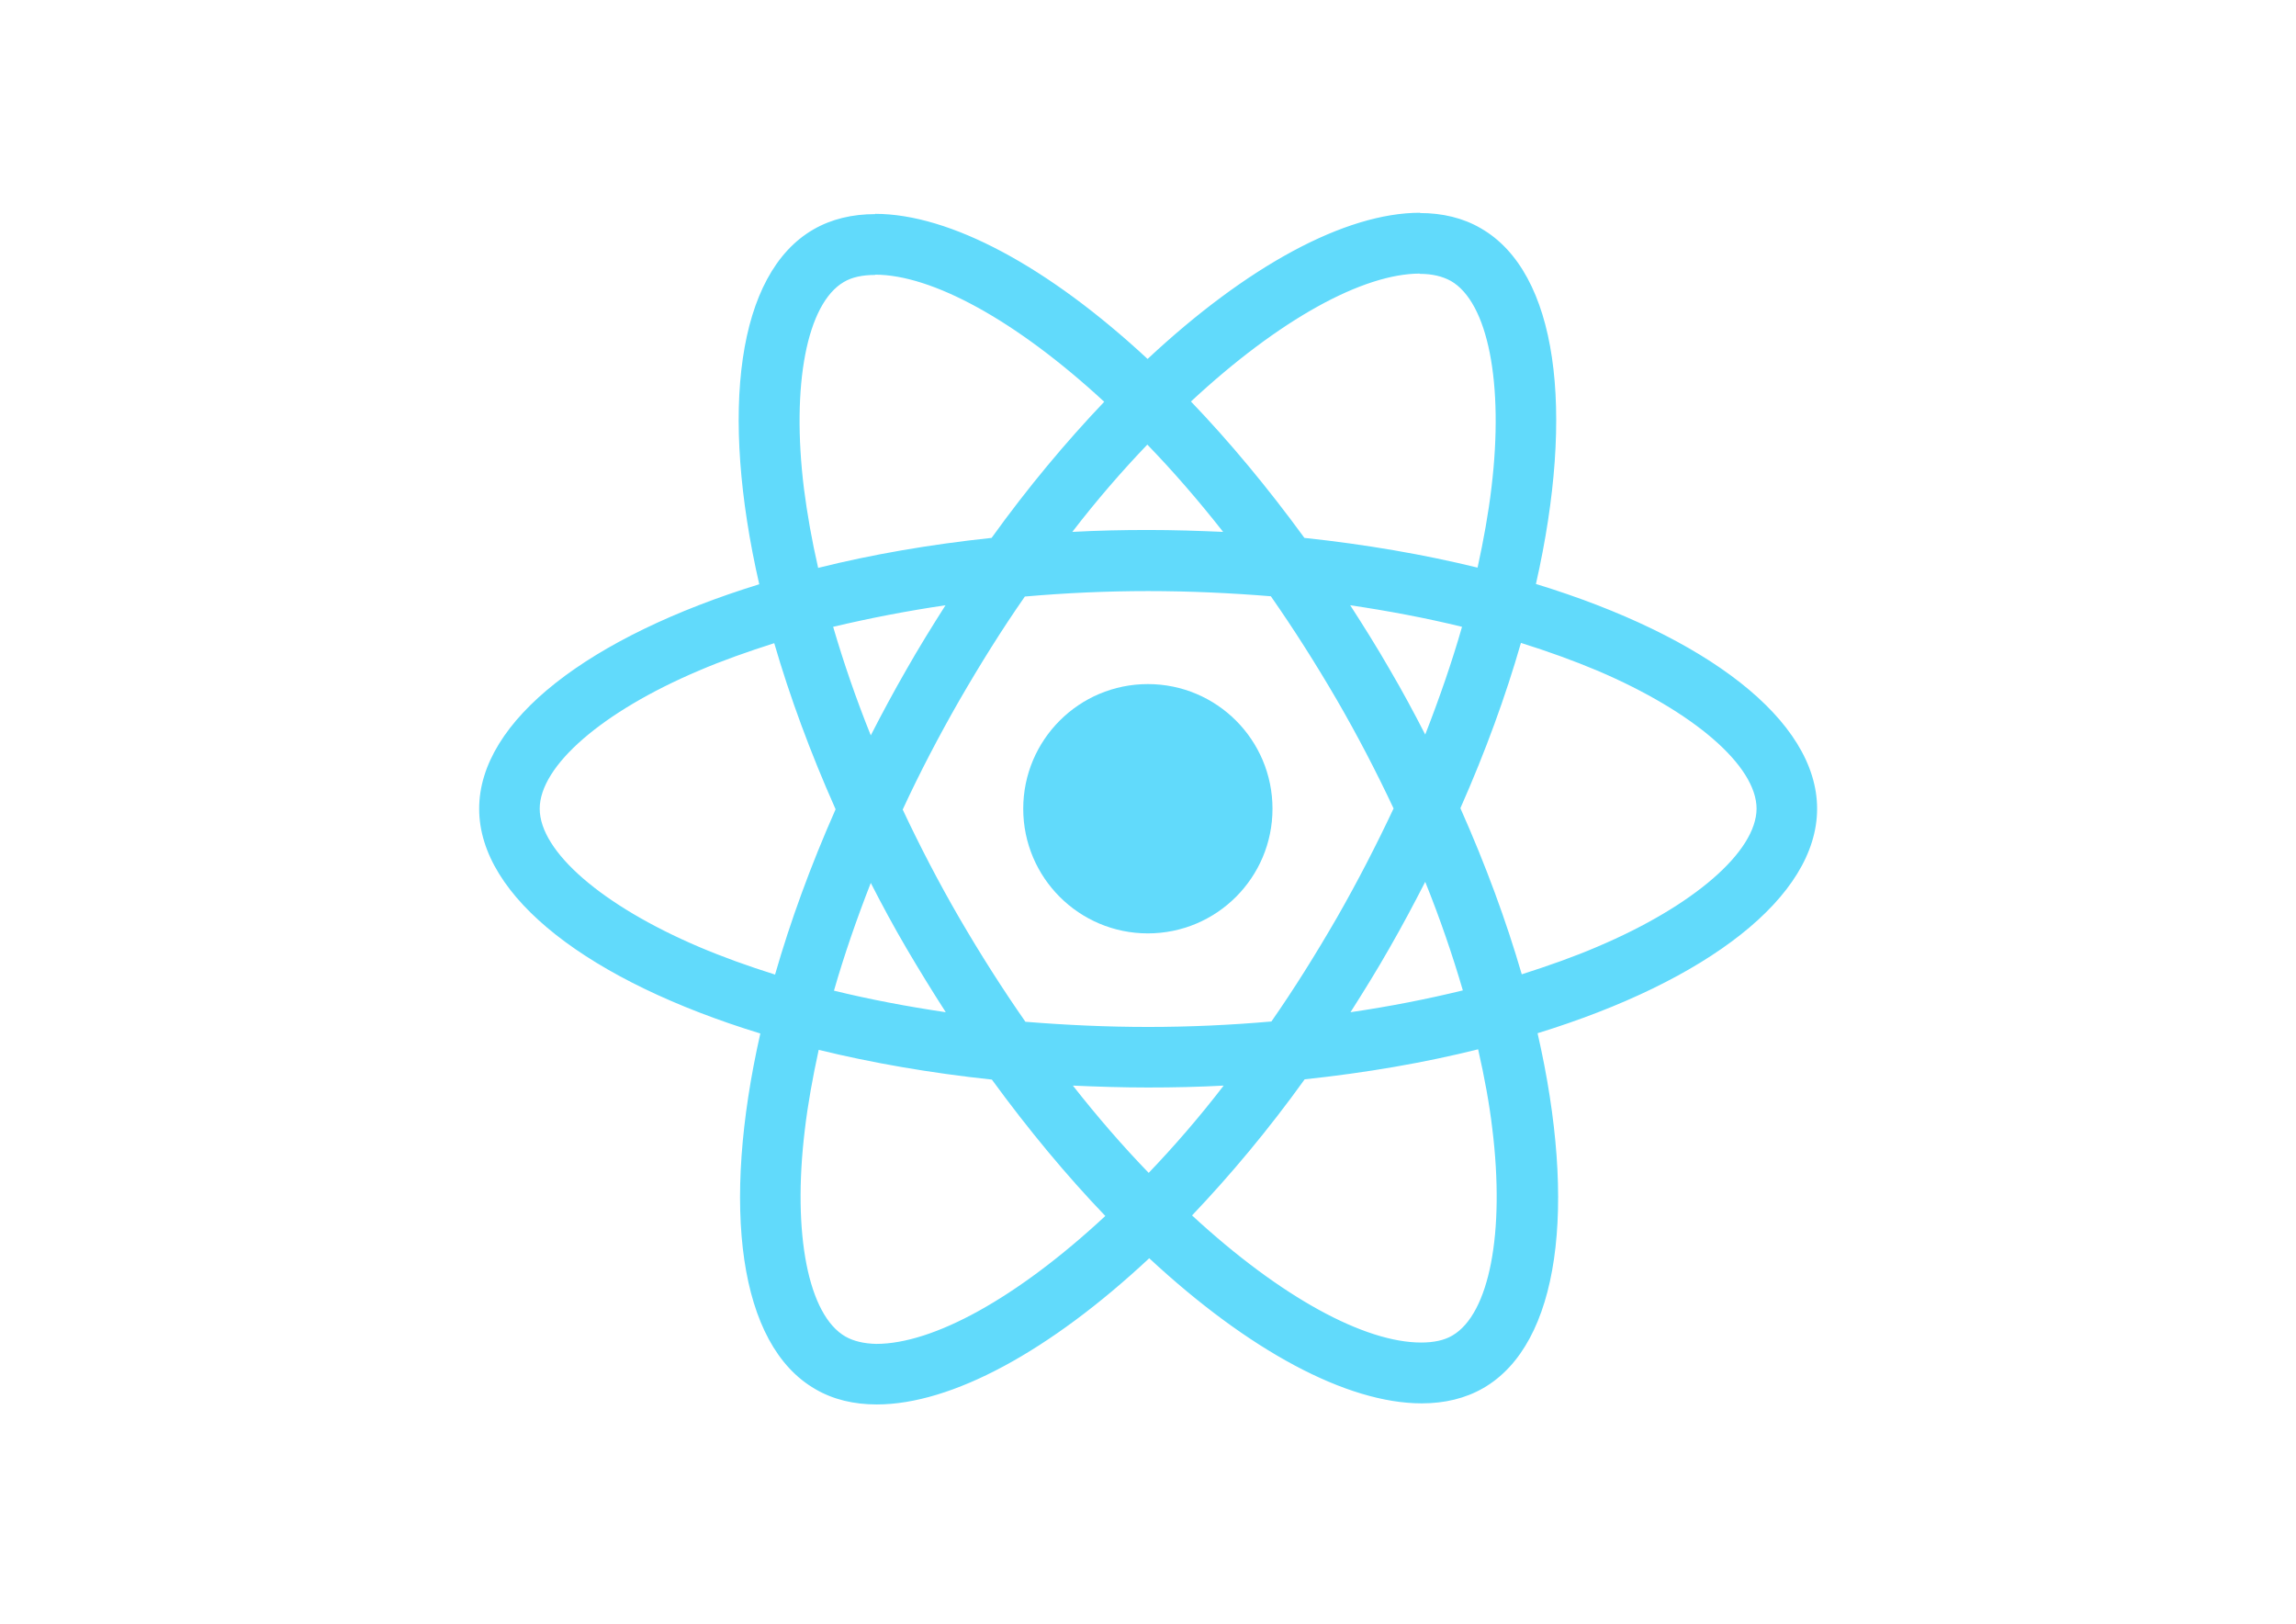
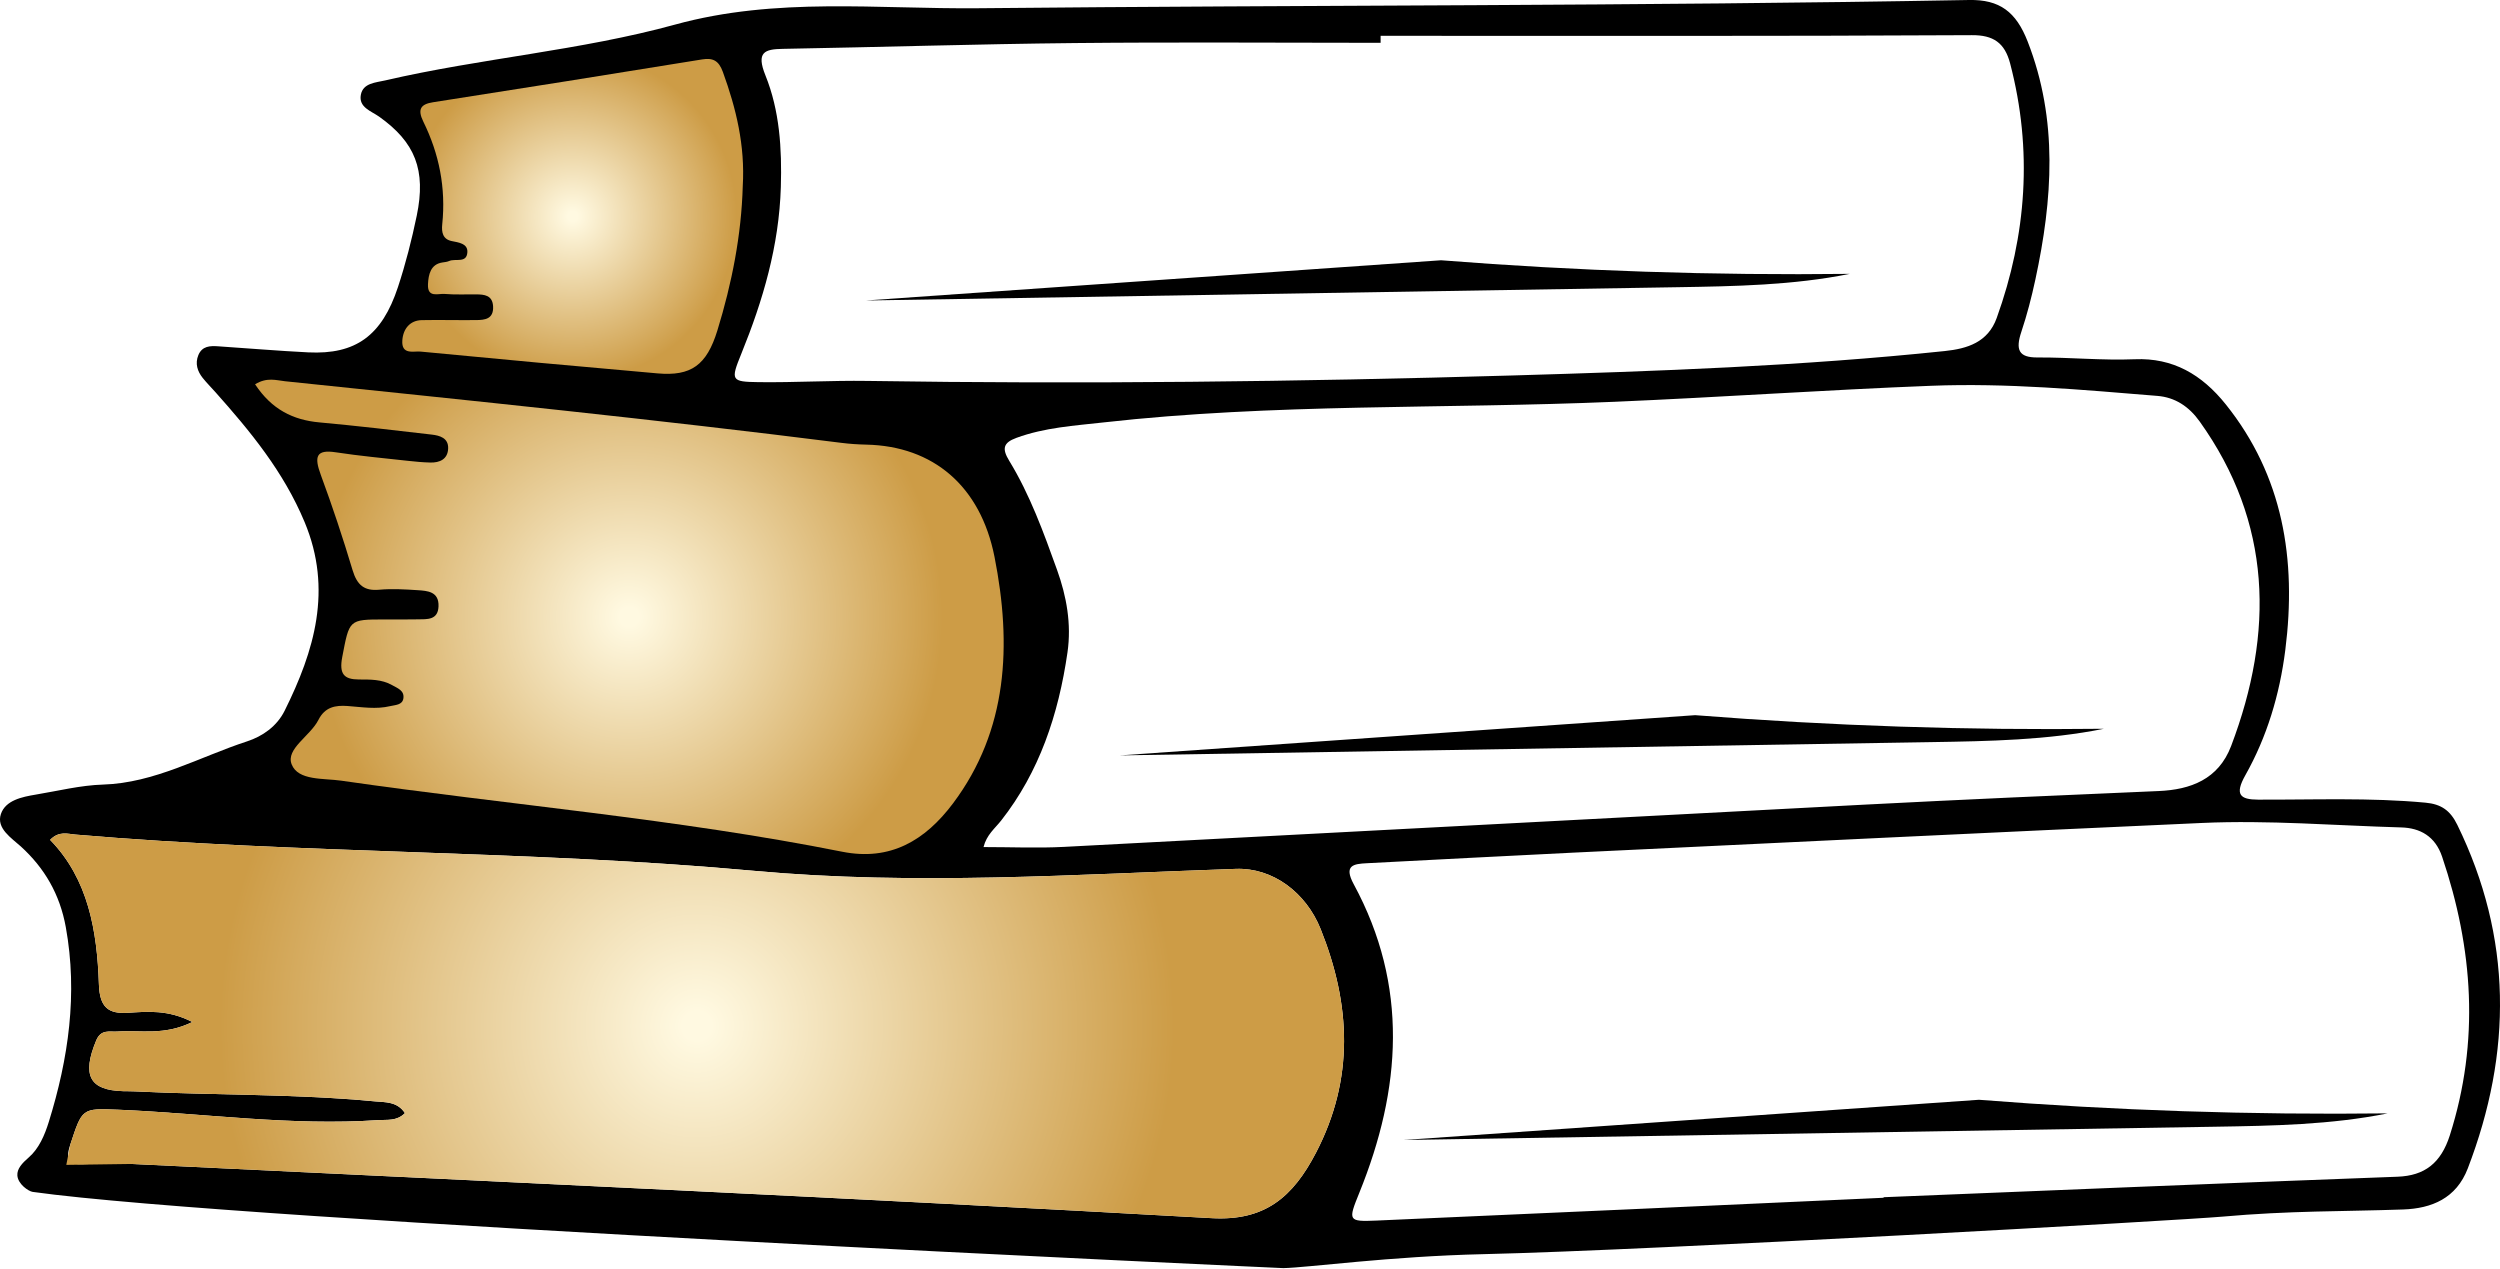
- <svg xmlns="http://www.w3.org/2000/svg" viewBox="0 0 841.9 595.3">
-   <g fill="#61DAFB">
-     <path d="M666.3 296.5c0-32.5-40.7-63.3-103.1-82.4 14.4-63.6 8-114.2-20.2-130.4-6.5-3.8-14.1-5.6-22.4-5.6v22.3c4.6 0 8.3.9 11.4 2.6 13.6 7.8 19.5 37.5 14.9 75.7-1.1 9.4-2.9 19.3-5.1 29.4-19.6-4.8-41-8.5-63.5-10.9-13.5-18.5-27.5-35.3-41.6-50 32.6-30.3 63.2-46.9 84-46.9V78c-27.5 0-63.5 19.6-99.9 53.6-36.4-33.8-72.4-53.2-99.9-53.2v22.3c20.7 0 51.4 16.5 84 46.6-14 14.7-28 31.4-41.3 49.9-22.6 2.4-44 6.1-63.6 11-2.3-10-4-19.7-5.2-29-4.7-38.2 1.1-67.9 14.6-75.8 3-1.8 6.9-2.6 11.5-2.6V78.5c-8.4 0-16 1.8-22.6 5.6-28.1 16.2-34.4 66.7-19.9 130.1-62.2 19.2-102.7 49.9-102.7 82.3 0 32.5 40.7 63.3 103.1 82.4-14.4 63.6-8 114.2 20.2 130.4 6.5 3.8 14.1 5.6 22.5 5.6 27.5 0 63.5-19.6 99.9-53.6 36.4 33.8 72.4 53.2 99.9 53.2 8.4 0 16-1.8 22.6-5.6 28.1-16.2 34.4-66.7 19.9-130.1 62-19.1 102.5-49.9 102.5-82.3zm-130.2-66.7c-3.7 12.9-8.3 26.2-13.5 39.5-4.1-8-8.4-16-13.1-24-4.6-8-9.5-15.8-14.4-23.4 14.2 2.1 27.9 4.7 41 7.9zm-45.8 106.5c-7.8 13.5-15.8 26.3-24.1 38.2-14.9 1.3-30 2-45.2 2-15.1 0-30.2-.7-45-1.9-8.3-11.9-16.4-24.6-24.2-38-7.6-13.1-14.5-26.4-20.8-39.8 6.2-13.4 13.2-26.8 20.7-39.9 7.8-13.5 15.8-26.3 24.1-38.2 14.9-1.3 30-2 45.2-2 15.1 0 30.2.7 45 1.9 8.3 11.9 16.4 24.6 24.2 38 7.6 13.1 14.5 26.4 20.8 39.8-6.3 13.4-13.2 26.8-20.7 39.9zm32.3-13c5.4 13.4 10 26.8 13.8 39.8-13.1 3.2-26.9 5.9-41.2 8 4.9-7.7 9.8-15.6 14.4-23.7 4.6-8 8.9-16.1 13-24.1zM421.2 430c-9.3-9.6-18.6-20.3-27.8-32 9 .4 18.2.7 27.5.7 9.4 0 18.7-.2 27.8-.7-9 11.7-18.3 22.4-27.5 32zm-74.4-58.9c-14.2-2.1-27.9-4.7-41-7.9 3.7-12.9 8.3-26.2 13.5-39.5 4.1 8 8.4 16 13.1 24 4.7 8 9.5 15.8 14.4 23.4zM420.7 163c9.3 9.6 18.6 20.3 27.8 32-9-.4-18.2-.7-27.5-.7-9.4 0-18.7.2-27.8.7 9-11.7 18.3-22.4 27.5-32zm-74 58.9c-4.9 7.7-9.8 15.6-14.4 23.7-4.6 8-8.9 16-13 24-5.4-13.4-10-26.8-13.8-39.8 13.1-3.1 26.9-5.8 41.2-7.9zm-90.5 125.2c-35.4-15.1-58.3-34.9-58.3-50.6 0-15.7 22.9-35.6 58.3-50.6 8.6-3.7 18-7 27.7-10.1 5.7 19.6 13.2 40 22.5 60.9-9.2 20.8-16.6 41.1-22.2 60.6-9.9-3.1-19.3-6.5-28-10.2zM310 490c-13.6-7.8-19.5-37.5-14.9-75.7 1.1-9.4 2.9-19.3 5.1-29.4 19.6 4.8 41 8.5 63.5 10.9 13.5 18.5 27.5 35.3 41.6 50-32.6 30.3-63.2 46.9-84 46.9-4.5-.1-8.3-1-11.3-2.7zm237.2-76.2c4.7 38.2-1.1 67.9-14.6 75.8-3 1.8-6.9 2.6-11.5 2.6-20.7 0-51.4-16.5-84-46.6 14-14.7 28-31.4 41.3-49.9 22.6-2.4 44-6.1 63.6-11 2.3 10.1 4.1 19.8 5.2 29.1zm38.5-66.7c-8.6 3.7-18 7-27.7 10.1-5.7-19.6-13.2-40-22.5-60.9 9.2-20.8 16.6-41.1 22.2-60.6 9.9 3.1 19.3 6.5 28.1 10.2 35.4 15.1 58.3 34.9 58.3 50.6-.1 15.7-23 35.6-58.4 50.6zM320.8 78.4z" />
-     <circle cx="420.9" cy="296.5" r="45.7" />
-     <path d="M520.5 78.1z" />
+ <svg xmlns="http://www.w3.org/2000/svg" xmlns:xlink="http://www.w3.org/1999/xlink" id="a" viewBox="0 0 956.24 485.05">
+   <defs>
+     <style>.e{fill:url(#d);}.f{fill:url(#c);}.g{fill:url(#b);}</style>
+     <radialGradient id="b" cx="266.63" cy="392.42" fx="266.63" fy="392.42" r="182.57" gradientTransform="matrix(1, 0, 0, 1, 0, 0)" gradientUnits="userSpaceOnUse">
+       <stop offset=".03" stop-color="#fff9e1" />
+       <stop offset="1" stop-color="#cd9c46" />
+     </radialGradient>
+     <radialGradient id="c" cx="240.73" cy="235.96" fx="240.73" fy="235.96" r="119.84" xlink:href="#b" />
+     <radialGradient id="d" cx="219.06" cy="82.77" fx="219.06" fy="82.77" r="62.76" xlink:href="#b" />
+   </defs>
+   <path d="M536.86,436.05c113.64-1.87,196.71-3.21,310.34-5.08,22.13-.36,44.4-.74,66.1-5.11-52.16,.63-104.35-1.1-156.36-5.2" />
+   <path d="M428.32,288.94c113.64-1.87,196.71-3.21,310.34-5.08,22.13-.36,44.4-.74,66.1-5.11-52.16,.63-104.35-1.1-156.36-5.2" />
+   <path d="M331.11,114.94c113.64-1.87,196.71-3.21,310.34-5.08,22.13-.36,44.4-.74,66.1-5.11-52.16,.63-104.35-1.1-156.36-5.2" />
+   <g>
+     <path d="M12.52,455.9c-1.63-.23-5.67-2.99-5.88-6.3-.16-2.53,1.78-4.66,4.36-6.89,3.87-3.34,6.08-8.48,7.66-13.57,7.53-24.25,11.13-48.96,6.51-74.51-2.28-12.6-8.15-22.63-17.21-30.87-3.51-3.19-9.46-6.9-7.62-12.39,1.77-5.27,8.09-6.56,13.31-7.43,8.57-1.42,17.13-3.58,25.74-3.84,19.72-.6,36.91-10.58,55.17-16.55,5.85-1.91,11.35-5.72,14.32-11.71,11.35-22.84,18.41-46.3,7.64-72.13-8.07-19.36-20.8-34.75-34.13-49.72-1.61-1.81-3.32-3.52-4.84-5.41-2.03-2.53-3.01-5.52-1.68-8.75,1.45-3.5,4.49-3.57,7.44-3.38,11.53,.76,23.06,1.76,34.6,2.33,18.1,.89,28.16-6.31,34.32-25.01,2.93-8.88,5.26-18.05,7.17-27.26,3.64-17.51-.63-28.11-14.37-37.88-3.01-2.14-7.91-3.55-7.01-8.37,.84-4.54,5.73-4.66,9.32-5.5,36.76-8.53,74.57-11.38,110.89-21.36,38.74-10.64,77.5-5.86,116.17-6.25C500.66,1.89,626.91,2.35,753.14,0c11.71-.22,18,4.5,22.43,15.88,11.72,30.07,9.54,60.43,2.95,91.05-1.45,6.75-3.19,13.47-5.36,19.98-2.28,6.86-1.06,9.86,6.13,9.82,12.42-.07,24.86,1.19,37.25,.68,14.56-.6,25.62,5.76,34.88,17.35,21.75,27.22,27.1,59.08,22.7,93.86-2.17,17.13-7.03,33.25-15.3,47.93-4.17,7.41-1.96,9.28,4.85,9.31,21.37,.08,42.74-.84,64.1,1.16,5.96,.56,9.43,2.93,12.15,8.5,21.06,43.12,21.03,87.03,4,131.39-4.41,11.48-13.8,15.32-24.72,15.71-23.1,.81-43.34,.43-69.29,2.75-15.12,1.35-216.77,12.84-282.47,14.34-35.88,.82-67.18,5.16-76.58,5.34,0,0-399-18-478.34-29.15Zm363.66-131.9c10.66,0,20.74,.45,30.77-.07,102.09-5.31,204.18-10.84,306.27-16.16,37.49-1.95,74.99-3.6,112.49-5.2,12.1-.52,22.83-4.43,27.69-17.23,16.53-43.58,15.57-85.49-12.03-124.12-4.11-5.76-9.42-9.24-16.17-9.79-28.8-2.35-57.62-5-86.5-3.87-40.38,1.57-80.72,4.4-121.1,6.12-65.18,2.78-130.53,.59-195.57,7.9-11.19,1.26-22.42,1.93-33.25,5.9-5.07,1.86-5.59,4.14-2.76,8.77,7.91,12.94,13.13,27.34,18.3,41.73,3.64,10.13,5.55,20.69,3.99,31.54-3.43,23.76-10.77,45.75-25.37,64.33-2.36,3.01-5.58,5.44-6.75,10.17ZM528.08,13.7c0,.89,0,1.79,0,2.68-38.99,0-77.98-.31-116.97,.09-37.25,.38-74.5,1.56-111.75,2.22-6.87,.12-10.19,1.21-6.59,10.13,5.44,13.48,6.34,28.04,5.9,42.71-.68,22.5-6.83,43.38-15.1,63.73-4.18,10.28-3.97,10.77,6.62,10.91,13.86,.18,27.72-.68,41.58-.47,82.32,1.28,164.62,.32,246.91-2.09,55.15-1.62,110.27-3.57,165.23-9.34,8.56-.9,16.47-3.33,19.82-12.63,11.43-31.75,13.8-64.27,5.14-97.36-2.08-7.95-6.46-10.88-14.63-10.83-75.38,.42-150.76,.25-226.14,.25ZM73.57,390.91c-10.8,5.34-19.87,3.01-28.68,3.65-2.96,.22-6.25-1.02-8.1,3.43-5.53,13.33-2.57,19.05,10.39,19.38,1.44,.04,2.89,0,4.33,.08,30.58,1.52,61.24,.91,91.78,3.81,4.05,.38,8.64,0,11.6,4.5-3.17,3.17-6.78,2.45-10.17,2.68-33.29,2.29-66.35-2.58-99.53-3.98-13.99-.59-13.72-.51-18.34,13.45-2.21,6.67,.13,7.63,5.35,7.38,6.05-.29,12.14-.38,18.19-.08,137.65,6.67,275.48,12.98,413.07,20.73,20.3,1.14,31.05-7.98,39.94-25.11,14.64-28.21,13.31-56.61,1.74-85.47-5.64-14.08-18.39-23.51-32.4-23.02-61.43,2.11-122.62,6.41-184.33,.75-86.3-7.91-173.18-6.44-259.6-13.87-2.93-.25-6.23-1.49-9.64,2.03,14.64,15.04,17.96,34.8,18.66,55.27,.3,8.84,3.63,11.35,11.14,10.87,7.54-.48,15.31-1.25,24.6,3.52Zm646.89,67.25v-.23c65.52-2.65,131.05-5.41,196.58-7.84,10.37-.38,16.62-5.2,20.01-15.83,11.46-35.98,8.92-71.42-2.95-106.57-2.64-7.82-8.39-10.99-15.6-11.2-25.41-.72-50.81-2.86-76.23-1.71-80.24,3.61-160.46,7.52-240.69,11.36-26.26,1.26-52.51,2.71-78.77,4.04-5.03,.26-8.97,.73-5,8.06,21.04,38.85,18.21,78.31,2.12,118-4.34,10.71-4.33,11.09,6.58,10.62,64.65-2.8,129.3-5.79,193.95-8.72Z" />
+     <path class="g" d="M26.85,437.91c4.62-13.96,4.35-14.04,18.34-13.45,33.17,1.4,66.23,6.27,99.53,3.98,3.39-.23,7,.49,10.17-2.68-2.95-4.5-7.55-4.11-11.6-4.5-30.53-2.9-61.19-2.29-91.78-3.81-1.44-.07-2.89-.04-4.33-.08-12.96-.32-15.92-6.05-10.39-19.38,1.85-4.45,5.14-3.22,8.1-3.43,8.81-.64,17.88,1.69,28.68-3.65-9.29-4.77-17.06-4-24.6-3.52-7.51,.47-10.84-2.04-11.14-10.87-.7-20.47-4.03-40.23-18.66-55.27,3.41-3.52,6.71-2.28,9.64-2.03,86.42,7.44,173.3,5.96,259.6,13.87,61.71,5.66,122.91,1.36,184.33-.75,14.01-.48,26.76,8.95,32.4,23.02,11.57,28.86,12.9,57.26-1.74,85.47-8.89,17.13-19.64,26.25-39.94,25.11-137.6-7.75-275.42-14.07-413.07-20.73l-25.03,.35,1.5-7.65Z" />
+     <path class="f" d="M97.57,146.99c6.34,9.62,14.53,13.65,24.55,14.57,14.38,1.32,28.74,2.99,43.1,4.68,2.86,.34,6.31,1.22,6.2,5.23-.12,4.25-3.32,5.54-6.81,5.45-2.88-.07-5.77-.34-8.64-.66-9.19-1.02-18.42-1.86-27.56-3.26-7.51-1.15-8.3,1.63-5.7,8.66,4.43,11.99,8.48,24.17,12.16,36.46,1.76,5.86,4.65,7.95,10.14,7.45,4.87-.44,9.82-.15,14.72,.17,3.73,.25,8.24,.47,8,6.24-.22,5.32-4.48,4.85-7.91,4.92-4.33,.1-8.67,.03-13,.04-13.46,.01-13.17,.08-15.91,14.36-1.26,6.58,.73,8.57,6.34,8.6,4.3,.02,8.73-.12,12.73,2.16,1.97,1.13,4.78,2.02,4.31,5.09-.39,2.54-3.07,2.47-4.99,2.93-5.46,1.32-10.94,.36-16.4-.04-4.61-.33-8.61,.37-11.1,5.31-3.13,6.2-12.58,11.08-10.24,17.02,2.48,6.3,12.2,5.25,19,6.24,63.84,9.23,128.16,14.53,191.57,27.17,18.41,3.67,31.74-4.3,42.38-18.47,21-27.96,22.54-60.64,15.89-94.3-5.36-27.11-23.46-42.37-48.98-42.94-3.17-.07-6.35-.27-9.5-.67-70.87-8.95-141.91-16.19-212.93-23.58-3.34-.35-6.82-1.63-11.41,1.16Z" />
+     <path class="e" d="M284.1,71.22c.93-15.56-2.54-29.78-7.61-43.72-1.6-4.4-3.86-5.43-7.95-4.77-34.29,5.58-68.6,11.02-102.91,16.38-4.68,.73-6.06,2.64-3.7,7.44,6.04,12.28,8.68,25.33,7.22,39.29-.31,3,.21,5.67,3.64,6.37,2.52,.52,6.15,.9,5.98,4.22-.23,4.41-4.57,2.32-6.99,3.41-.78,.35-1.69,.42-2.54,.55-4.51,.66-5.37,4.57-5.54,8.35-.24,5.31,3.87,3.48,6.34,3.69,4.02,.34,8.08,.13,12.13,.17,3.01,.03,6.17,.27,6.43,4.5,.31,5.01-3.23,5.3-6.51,5.33-6.93,.08-13.86-.12-20.79,.02-4.47,.1-7.11,3.31-7.41,7.75-.39,5.67,4.33,4.02,6.97,4.28,30.21,2.92,60.44,5.68,90.67,8.34,12.82,1.13,18.77-3.12,22.86-16.4,5.55-18.03,9.19-36.5,9.71-55.2Z" />
  </g>
</svg>
